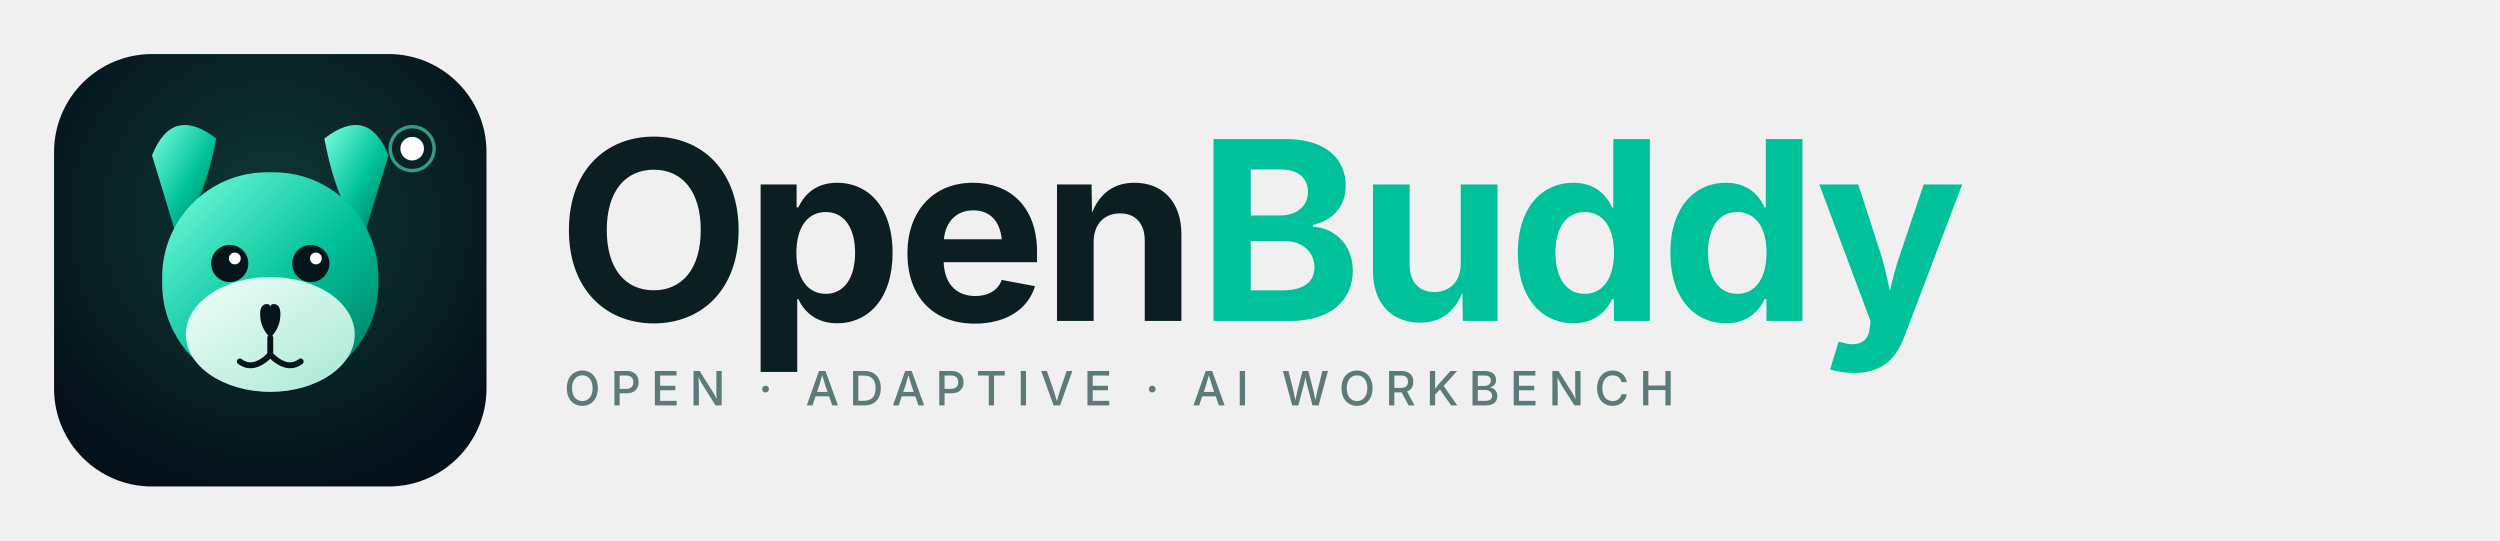
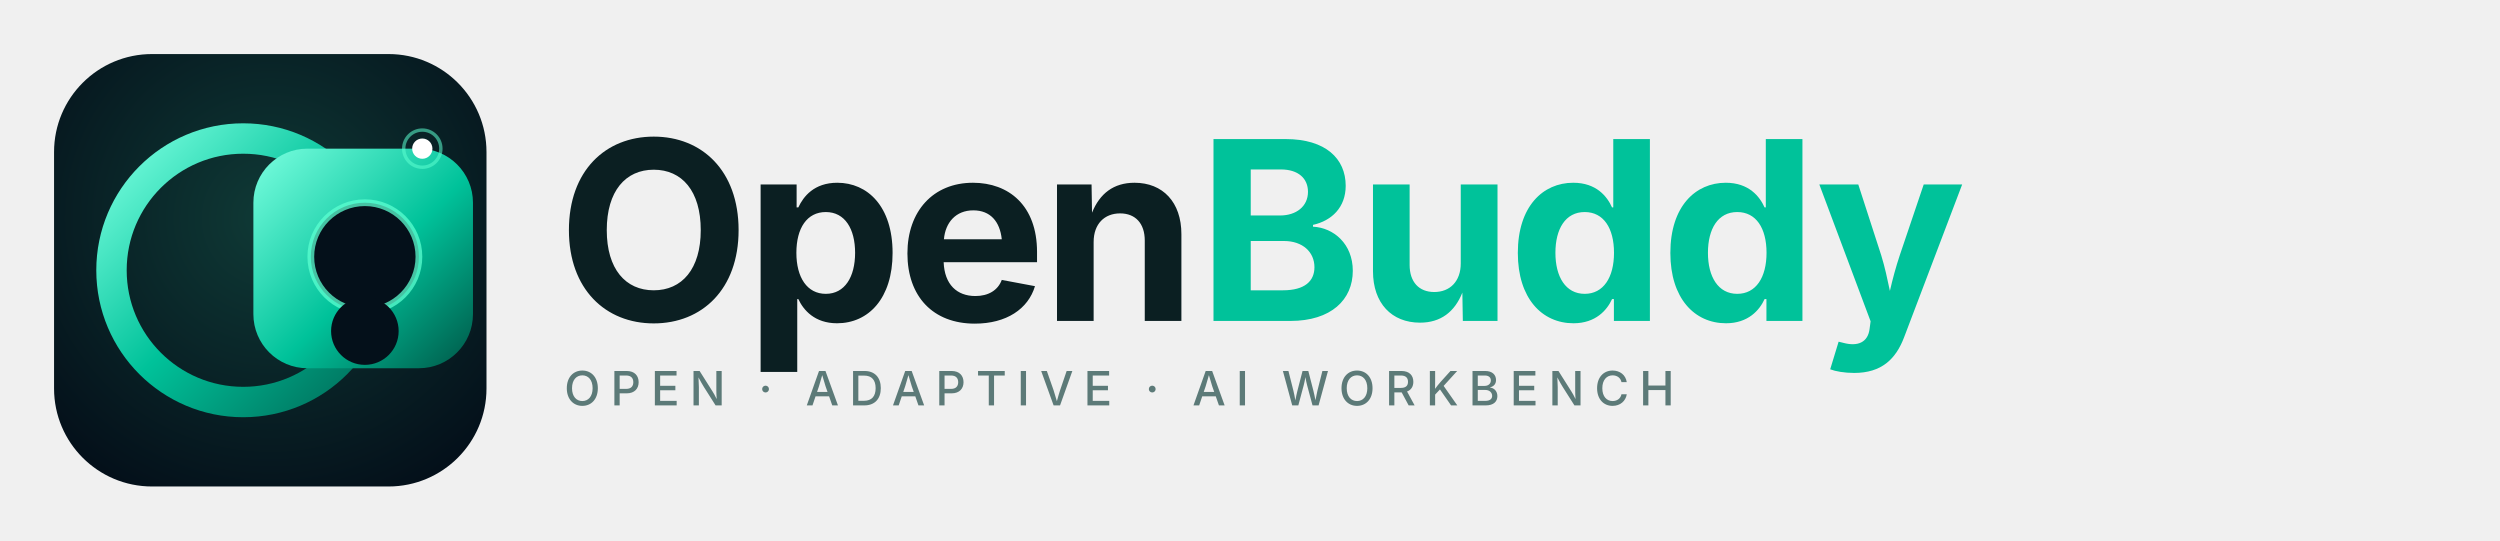
<svg xmlns="http://www.w3.org/2000/svg" width="1480" height="320" viewBox="0 0 1480 320" role="img" aria-label="OpenBuddy">
  <defs>
-     <radialGradient id="bg" cx="50%" cy="38%" r="65%">
+     <radialGradient id="bg" cx="50%" cy="38%" r="70%">
      <stop stop-color="#0F3A36" />
      <stop offset="1" stop-color="#04101A" />
    </radialGradient>
-     <linearGradient id="fur" x1="0" y1="0" x2="1" y2="1">
+     <linearGradient id="ring" x1="0" y1="0" x2="1" y2="1">
+       <stop stop-color="#7BFFE0" />
+       <stop offset=".5" stop-color="#00C29A" />
+       <stop offset="1" stop-color="#006B58" />
+     </linearGradient>
+     <linearGradient id="block" x1="0" y1="0" x2="1" y2="1">
      <stop stop-color="#7BFFE0" />
      <stop offset=".55" stop-color="#00C29A" />
-       <stop offset="1" stop-color="#00755F" />
+       <stop offset="1" stop-color="#005747" />
    </linearGradient>
-     <linearGradient id="muzzle" x1="0" y1="0" x2="1" y2="1">
-       <stop stop-color="#F0FFF9" />
-       <stop offset="1" stop-color="#A8E8D4" />
-     </linearGradient>
-     <radialGradient id="eyeG" cx="50%" cy="50%" r="50%">
-       <stop stop-color="#5BFFD0" />
-       <stop stop-color="#0A2A28" stop-opacity="0" />
-     </radialGradient>
  </defs>
  <g transform="translate(32 32)">
    <rect x="0" y="0" width="256" height="256" rx="58" fill="url(#bg)" />
-     <path d="M58 60 Q70 30 96 50 Q88 92 72 106 Z" fill="url(#fur)" />
-     <path d="M198 60 Q186 30 160 50 Q168 92 184 106 Z" fill="url(#fur)" />
-     <rect x="64" y="70" width="128" height="128" rx="62" fill="url(#fur)" />
-     <ellipse cx="128" cy="166" rx="50" ry="34" fill="url(#muzzle)" />
-     <circle cx="104" cy="124" r="18" fill="url(#eyeG)" />
-     <circle cx="152" cy="124" r="18" fill="url(#eyeG)" />
-     <circle cx="104" cy="124" r="11" fill="#06151A" />
-     <circle cx="152" cy="124" r="11" fill="#06151A" />
-     <circle cx="107" cy="121" r="3.5" fill="#FFFFFF" />
-     <circle cx="155" cy="121" r="3.5" fill="#FFFFFF" />
-     <path d="M122 154 Q122 148 126 148 Q128 148 128 150 Q128 148 130 148 Q134 148 134 154 Q134 162 128 168 Q122 162 122 154 Z" fill="#06151A" />
-     <path d="M128 168 L128 178" stroke="#06151A" stroke-width="3.5" stroke-linecap="round" />
-     <path d="M128 178 Q118 188 110 182" fill="none" stroke="#06151A" stroke-width="3.5" stroke-linecap="round" />
-     <path d="M128 178 Q138 188 146 182" fill="none" stroke="#06151A" stroke-width="3.5" stroke-linecap="round" />
-     <g transform="translate(212 56)">
-       <circle r="7" fill="#FFFFFF" />
-       <circle r="13" fill="none" stroke="#5BFFD0" stroke-width="2" opacity=".55" />
+     <circle cx="112" cy="128" r="78" fill="none" stroke="url(#ring)" stroke-width="18" />
+     <rect x="118" y="56" width="130" height="130" rx="32" fill="url(#block)" />
+     <circle cx="184" cy="120" r="32" fill="#04101A" />
+     <circle cx="184" cy="120" r="32" fill="none" stroke="#5BFFD0" stroke-width="4" opacity=".75" />
+     <circle cx="184" cy="164" r="20" fill="#04101A" />
+     <g transform="translate(218 56)">
+       <circle r="6" fill="#FFFFFF" />
+       <circle r="11" fill="none" stroke="#5BFFD0" stroke-width="2" opacity=".55" />
    </g>
  </g>
  <g transform="translate(330 0)" font-family="Inter, -apple-system, BlinkMacSystemFont, 'Segoe UI', Roboto, system-ui, sans-serif">
    <text x="0" y="190" font-size="148" font-weight="700" letter-spacing="-3" fill="#0B1F22">Open<tspan font-weight="700" fill="#00C29A">Buddy</tspan>
    </text>
    <text x="4" y="240" font-size="28" font-weight="500" letter-spacing="6" fill="#5C7A78">OPEN · ADAPTIVE · AI WORKBENCH</text>
  </g>
</svg>
